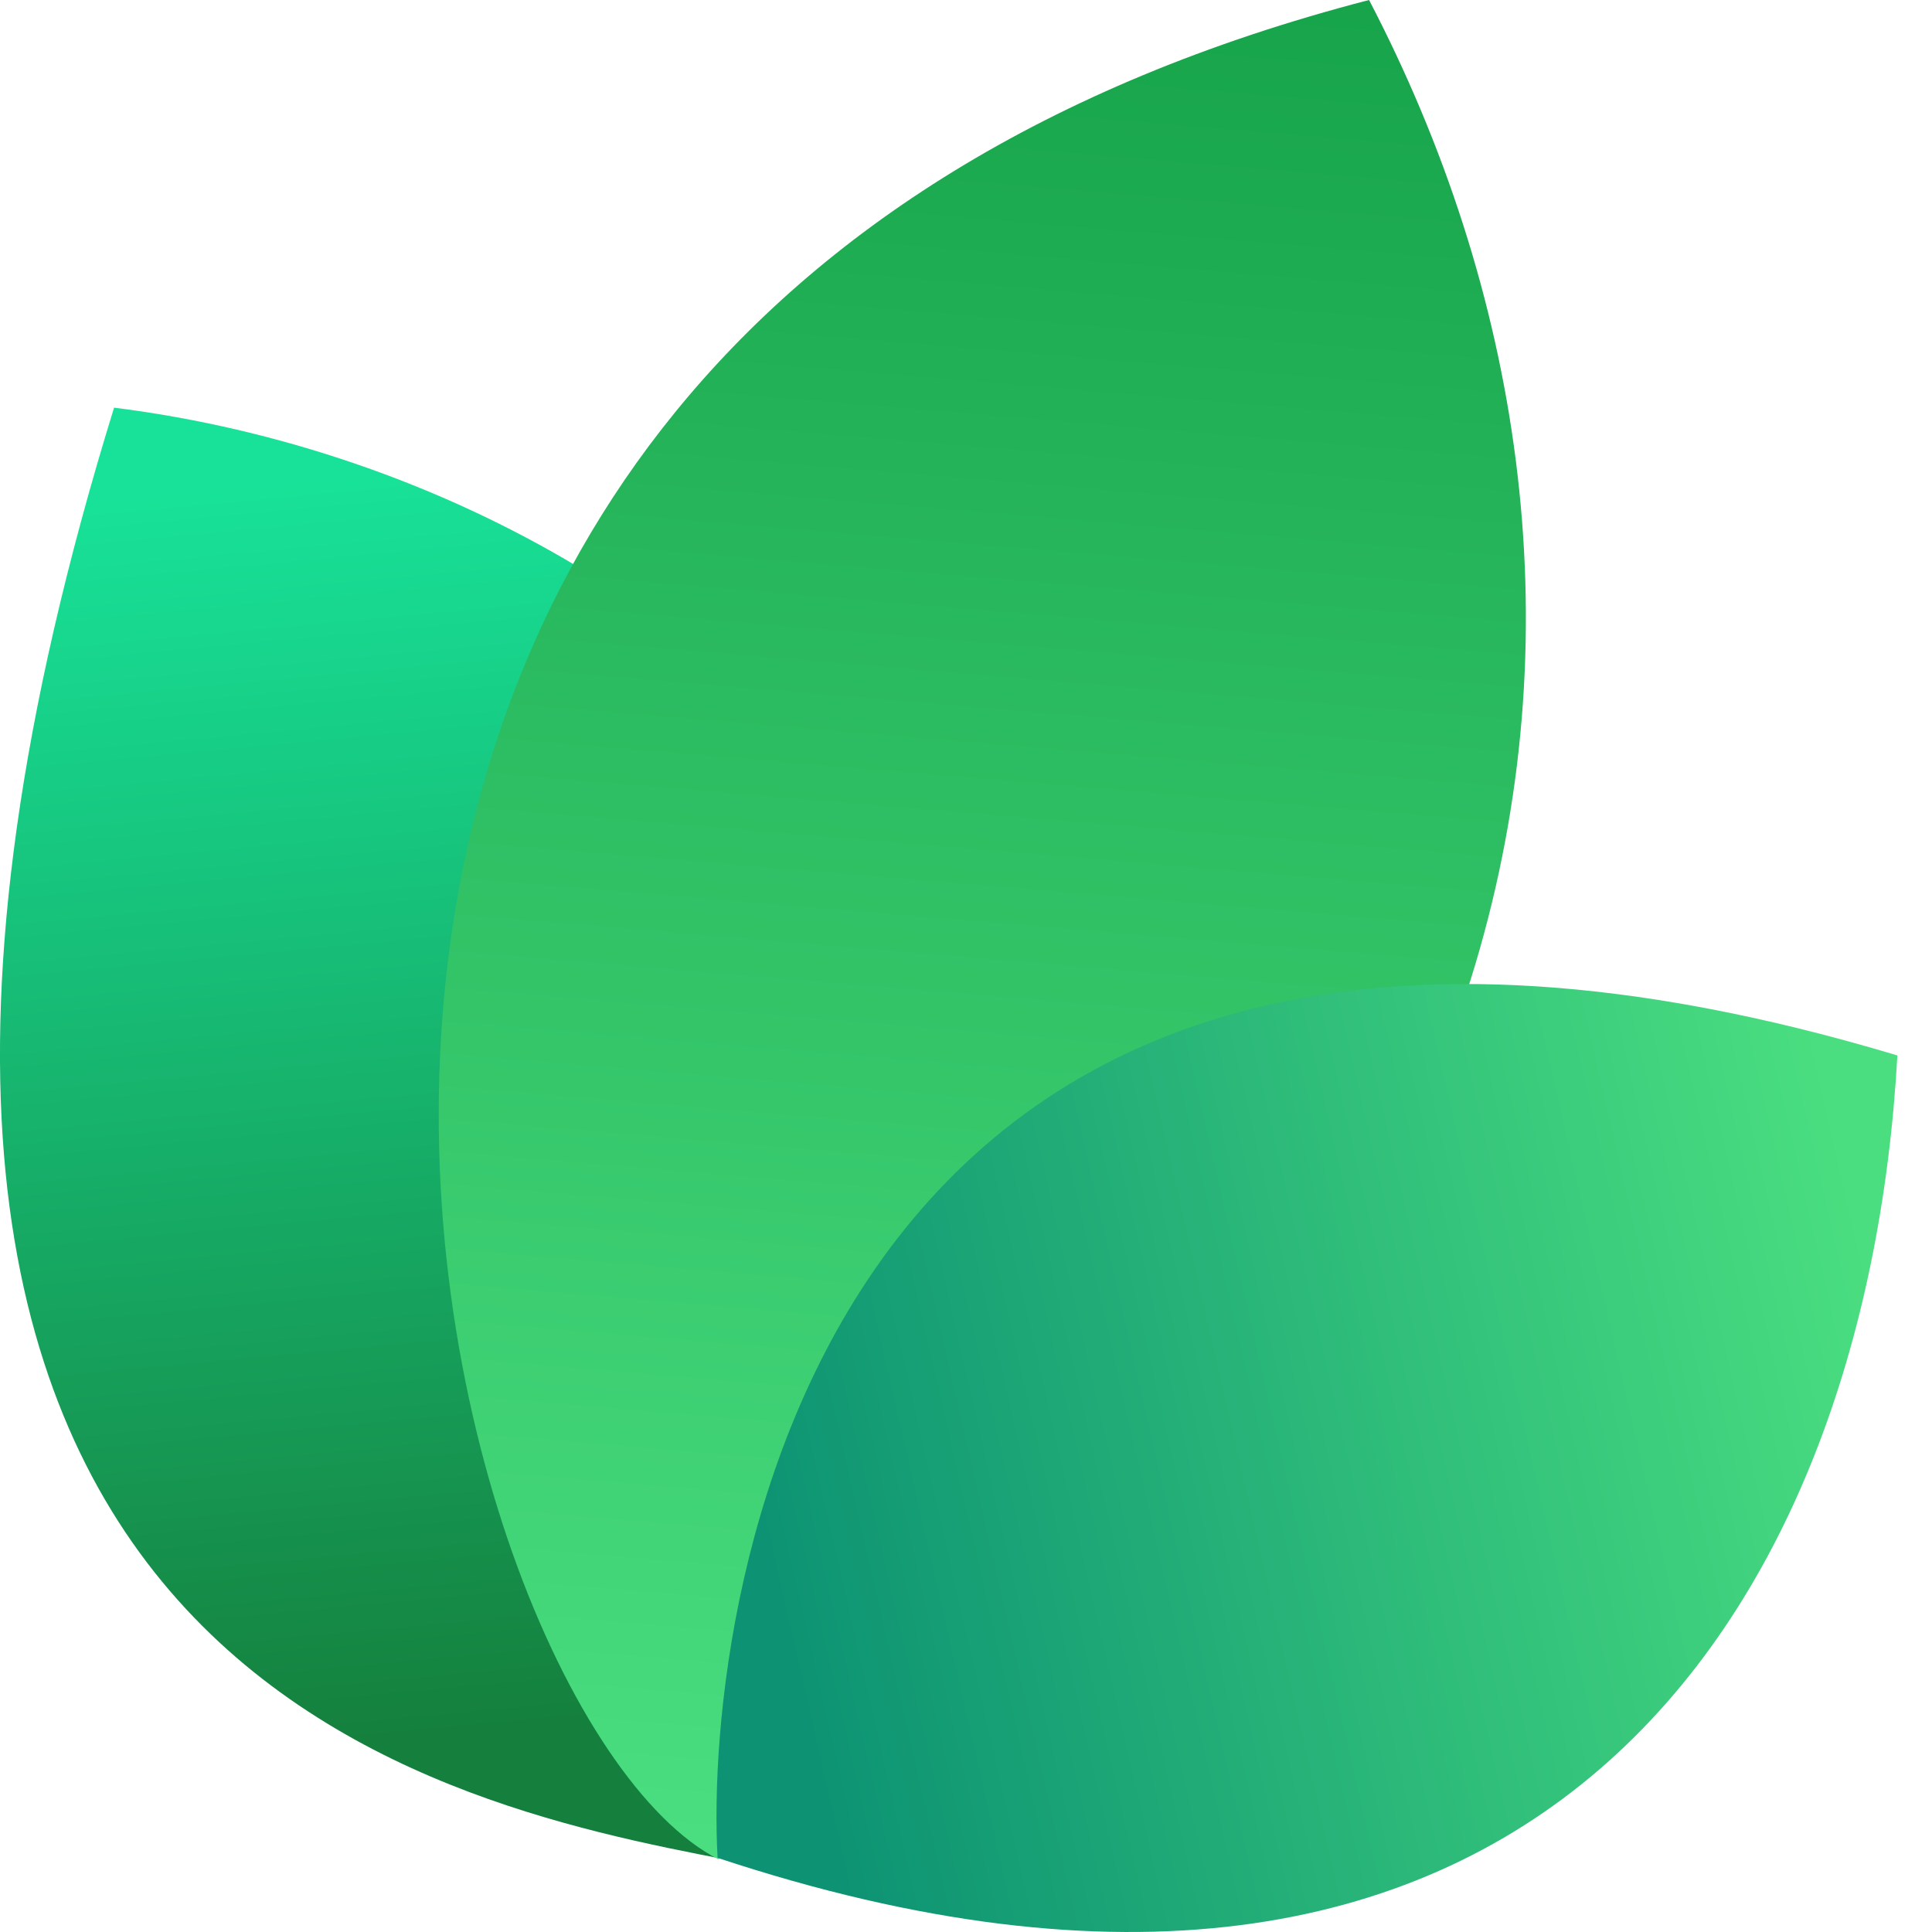
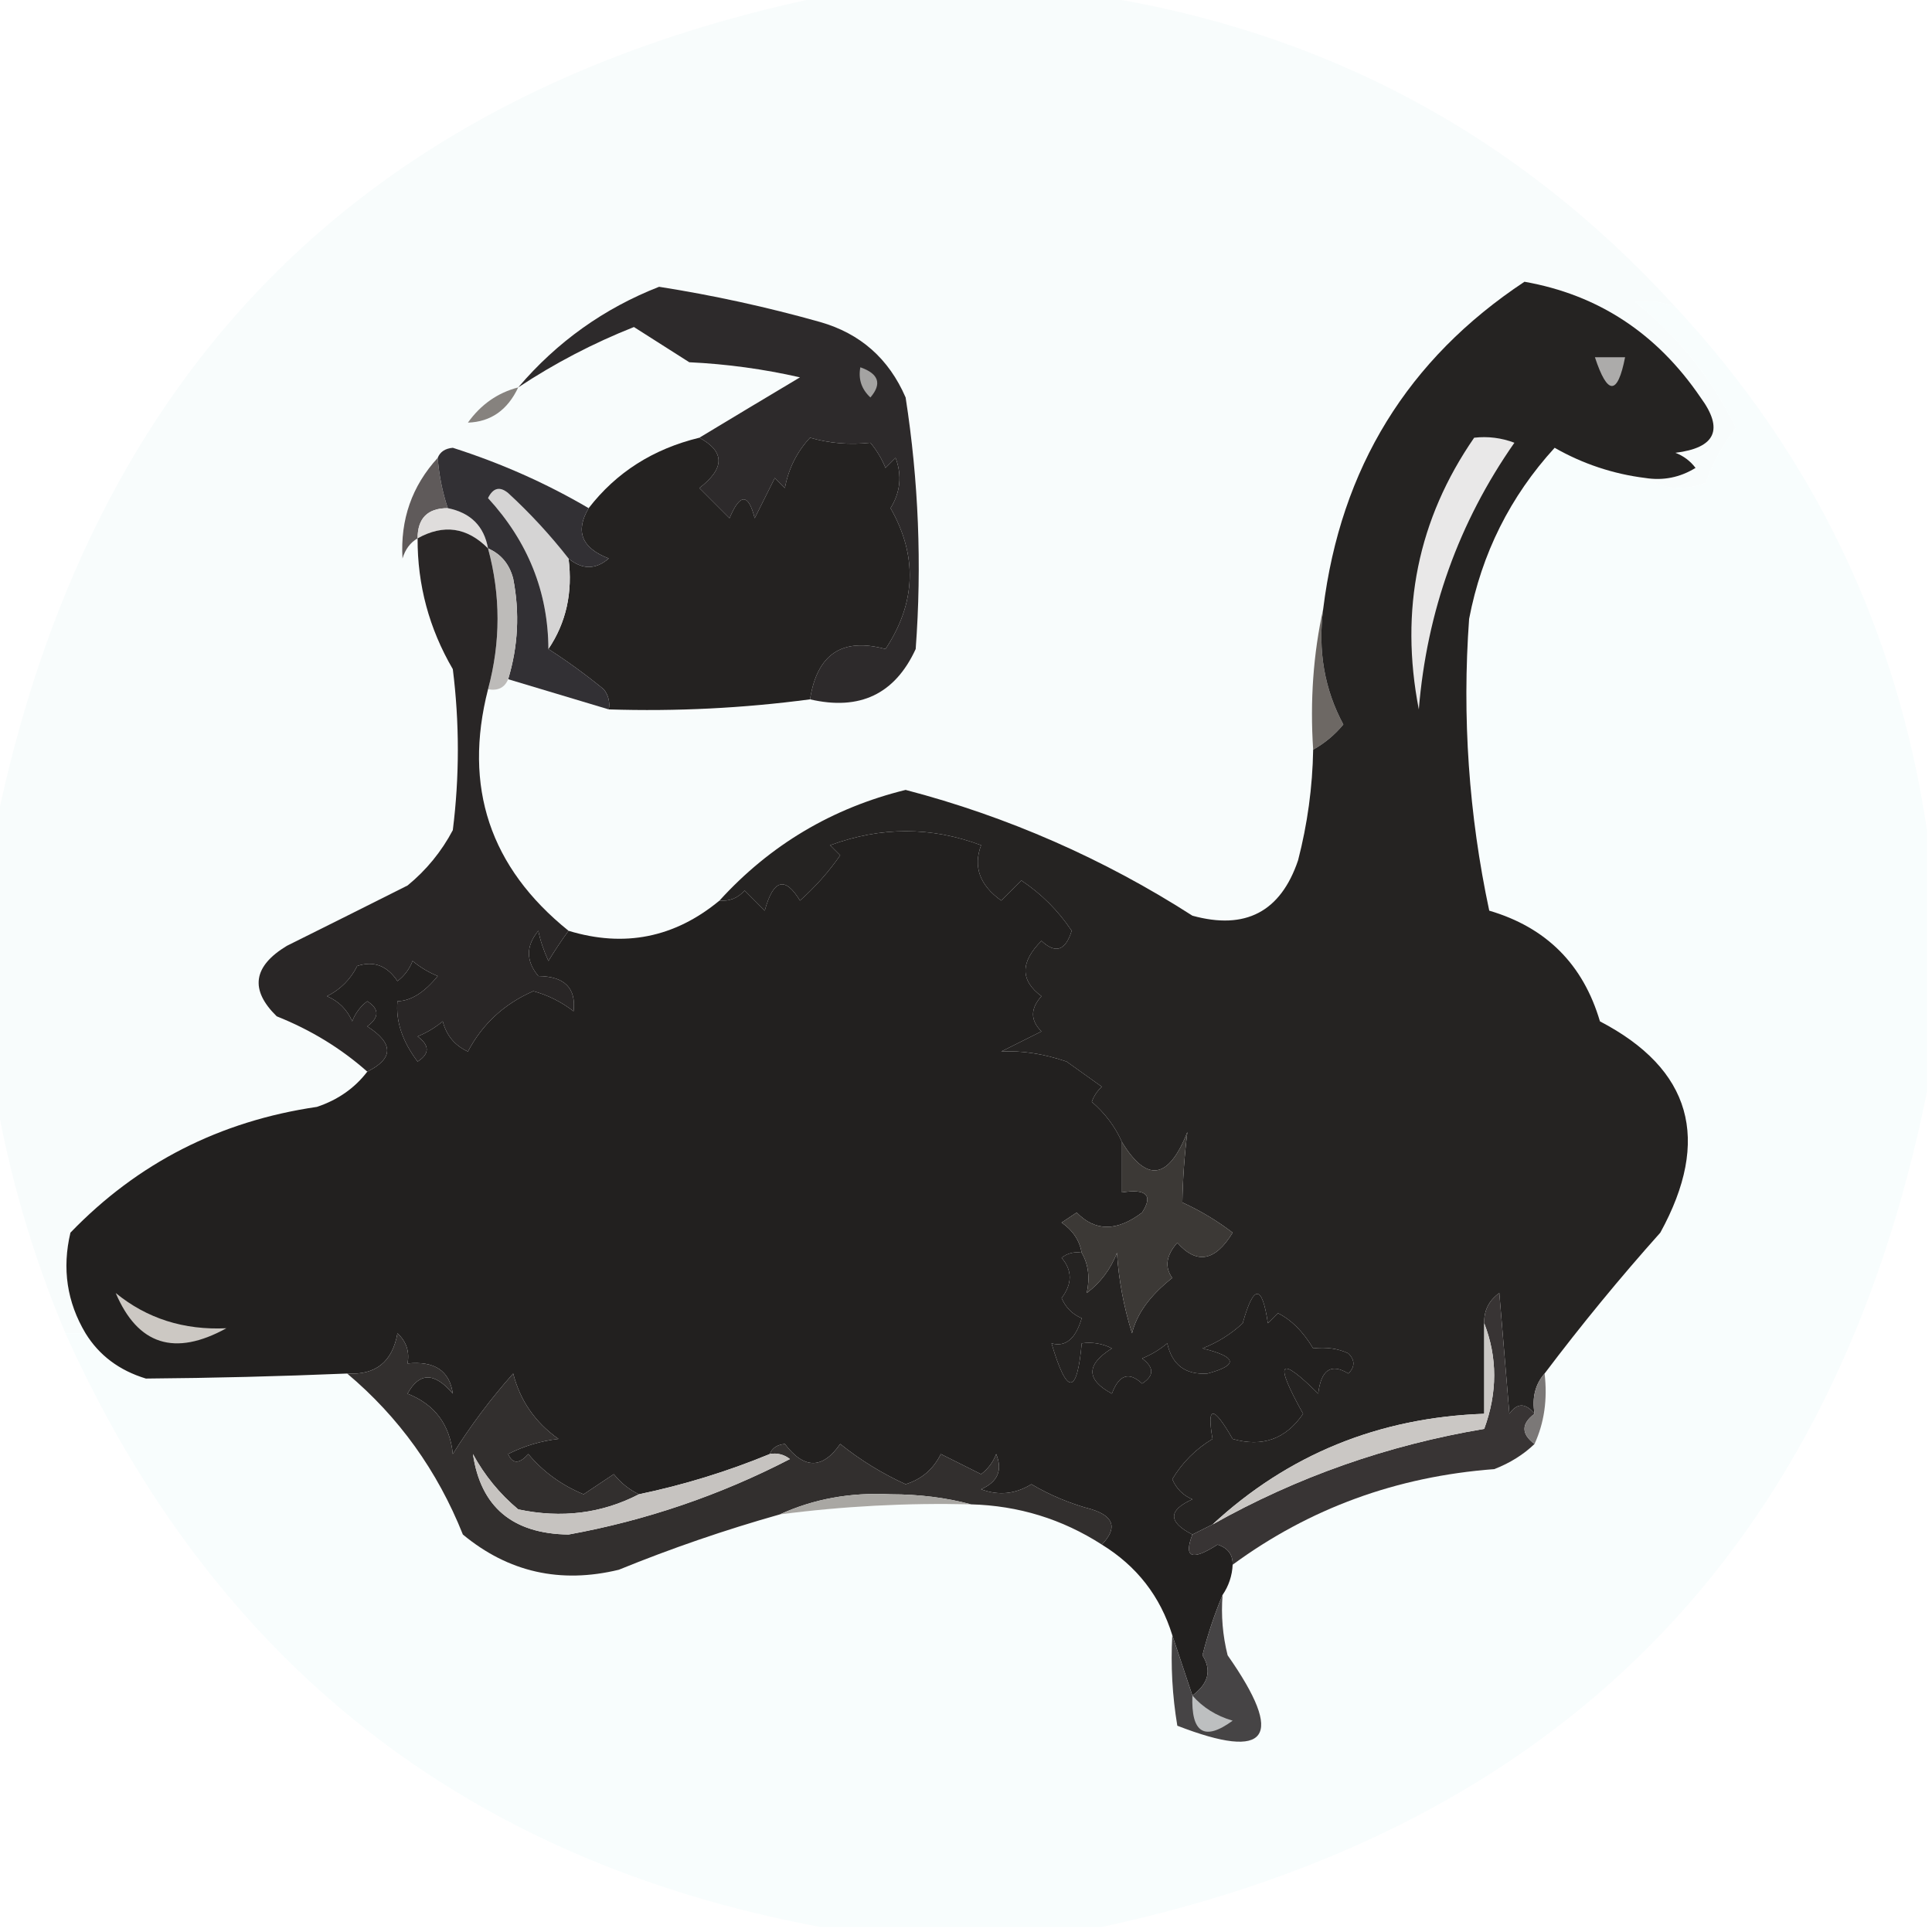
- <svg xmlns="http://www.w3.org/2000/svg" width="24" height="24" viewBox="0 0 24 24" fill="none">
-   <path d="M9.061 23.108C5.268 22.377 -3.391 20.627 1.417 5.064C9.634 6.099 16.973 14.064 9.061 23.108Z" fill="url(#paint0_linear_17557_2021)" />
-   <path d="M8.919 23.094C5.276 21.222 0.784 4.209 17.007 0C20.757 7.193 19.621 16.545 8.919 23.094Z" fill="url(#paint1_linear_17557_2021)" />
-   <path d="M8.914 23.079C8.735 19.882 10.159 9.085 23.57 13.111C23.181 20.123 18.984 26.418 8.914 23.079Z" fill="url(#paint2_linear_17557_2021)" />
-   <defs>
-     <linearGradient id="paint0_linear_17557_2021" x1="3.776" y1="5.916" x2="5.232" y2="21.559" gradientUnits="userSpaceOnUse">
-       <stop stop-color="#18E299" />
-       <stop offset="1" stop-color="#15803D" />
-     </linearGradient>
-     <linearGradient id="paint1_linear_17557_2021" x1="12.171" y1="-0.718" x2="10.19" y2="22.983" gradientUnits="userSpaceOnUse">
-       <stop stop-color="#16A34A" />
-       <stop offset="1" stop-color="#4ADE80" />
-     </linearGradient>
-     <linearGradient id="paint2_linear_17557_2021" x1="23.133" y1="15.353" x2="9.338" y2="18.52" gradientUnits="userSpaceOnUse">
-       <stop stop-color="#4ADE80" />
-       <stop offset="1" stop-color="#0D9373" />
-     </linearGradient>
-   </defs>
+ <svg xmlns="http://www.w3.org/2000/svg" width="192" height="192" style="shape-rendering:geometricPrecision;text-rendering:geometricPrecision;image-rendering:optimizeQuality;fill-rule:evenodd;clip-rule:evenodd">
+   <path fill="#f8fcfc" d="M82.5-.5h26q34.504 5.25 58 31-2.021-.792-4-.5 6.425 5.168 10 12.5a20.5 20.5 0 0 0-3 5.5q-3.318 1.185-6-.5 2.682.428 5-1a4.45 4.45 0 0 0-2-1.5q5.998-.74 2.5-5.5-6.502-9.558-17.5-11.5-17.4 11.523-20 32.5-1.479 6.705-1 14a47 47 0 0 1-1.5 11q-2.598 7.675-10.5 5.5A99 99 0 0 0 90 78.5q-10.937 2.691-18.5 11-6.685 5.53-15 3-11.722-9.441-8-24 1.487.257 2-1l10 3q10.065.32 20-1 7.409 1.722 10.5-5a109.4 109.4 0 0 0-1-25q-2.505-5.79-8.5-7.5a138 138 0 0 0-16-3.5q-8.23 3.222-14 10a62.5 62.5 0 0 1 11.5-6 941 941 0 0 1 5.5 3.5q5.567.262 11 1.5-5.095 3.039-10 6-6.883 1.67-11 7-6.297-3.696-13.5-6-1.148.105-1.5 1-3.843 4.2-3.5 10 .417-1.374 1.5-2-.03 6.95 3.5 13a64.3 64.3 0 0 1 0 16 17.8 17.8 0 0 1-4.5 5.5 3049 3049 0 0 1-12 6q-5.038 3.052-1 7 5.097 2.035 9 5.5-1.874 2.454-5 3.5-14.492 2.12-24.5 12.5-1.27 5.359 1.5 10h-2q-4.927-11.733-7-24v-26q14-69 83-83" style="opacity:.985" />
+   <path fill="#86827e" d="M51.5 38.5q-1.592 3.385-5 3.5 1.935-2.703 5-3.5" style="opacity:1" />
+   <path fill="#2d2a2b" d="M80.5 69.5q1.05-6.749 7.5-5 4.55-6.876.5-14 1.477-2.397.5-5l-1 1a9.5 9.5 0 0 0-1.5-2.5q-3.111.34-6-.5-1.96 2.118-2.5 5l-1-1-2 4q-.94-3.737-2.5 0l-3-3q3.82-2.931 0-5 4.905-2.961 10-6a62.7 62.7 0 0 0-11-1.5 941 941 0 0 0-5.5-3.5 62.5 62.5 0 0 0-11.5 6q5.77-6.778 14-10 8.104 1.275 16 3.5 5.995 1.71 8.5 7.5a109.4 109.4 0 0 1 1 25q-3.091 6.722-10.5 5" style="opacity:1" />
+   <path fill="#a4a3a2" d="M85.5 36.5q2.748.96 1 3-1.329-1.238-1-3" style="opacity:1" />
+   <path fill="#242221" d="M69.5 43.5q3.82 2.069 0 5l3 3q1.56-3.737 2.5 0l2-4 1 1q.54-2.882 2.5-5 2.889.84 6 .5a9.5 9.5 0 0 1 1.5 2.5l1-1q.977 2.603-.5 5 4.05 7.124-.5 14-6.45-1.749-7.5 5-9.935 1.32-20 1a2.43 2.43 0 0 0-.5-2 60 60 0 0 0-5.5-4q2.648-3.934 2-9 2.037 1.689 4 0-4.04-1.548-2-5 4.117-5.33 11-7" style="opacity:1" />
+   <path fill="#f8fdfd" d="M166.5 30.5q20.547 22.095 25 52v26q-13.817 68.317-82 83h-28q-52.898-9.896-75-59h2q2.031 3.294 6 4.5 9.974-.08 20-.5 7.695 6.469 11.5 16 6.776 5.613 15.5 3.5a151 151 0 0 1 16-5.5 124 124 0 0 1 19-1q7.078.193 13 4 5.21 3.206 7 9a41 41 0 0 0 .5 9q13.608 5.283 5-7a18.5 18.5 0 0 1-.5-6 5.73 5.73 0 0 0 1-3q11.455-8.408 26-9.5 2.35-.913 4-2.5 1.452-3.161 1-7a219 219 0 0 1 11.5-14q7.629-13.886-6-21-2.5-8.5-11-11a103 103 0 0 1-2-29q1.87-9.74 8.5-17a24 24 0 0 0 9 3q2.682 1.685 6 .5a20.5 20.5 0 0 1 3-5.5q-3.575-7.332-10-12.5 1.979-.292 4 .5" style="opacity:.986" />
+   <path fill="#5f5a5a" d="M43.5 45.5a20.7 20.7 0 0 0 1 5q-3 0-3 3-1.083.626-1.5 2-.343-5.8 3.5-10" style="opacity:1" />
+   <path fill="#dfdddc" d="M44.5 50.5q3.41.685 4 4-3.124-3.157-7-1 0-3 3-3" style="opacity:1" />
+   <path fill="#d5d4d4" d="M56.5 55.5q.648 5.066-2 9-.04-8.504-6-15 .752-1.532 2-.5a54 54 0 0 1 6 6.5" style="opacity:1" />
+   <path fill="#323034" d="M58.5 50.5q-2.04 3.452 2 5-1.963 1.689-4 0a54 54 0 0 0-6-6.5q-1.248-1.032-2 .5 5.96 6.496 6 15a60 60 0 0 1 5.5 4q.696.891.5 2l-10-3q1.488-4.918.5-10-.565-2.163-2.5-3-.59-3.315-4-4a20.7 20.7 0 0 1-1-5q.352-.895 1.5-1 7.203 2.304 13.5 6" style="opacity:1" />
+   <path fill="#bdbbb9" d="M48.5 54.5q1.935.837 2.5 3 .988 5.082-.5 10-.513 1.257-2 1 1.893-7.022 0-14" style="opacity:1" />
+   <path fill="#6d6864" d="M131.5 60.5q-.816 6.26 2 11.5a10.5 10.5 0 0 1-3 2.5q-.479-7.295 1-14" style="opacity:1" />
+   <path fill="#252322" d="M163.5 47.5a24 24 0 0 1-9-3q-6.63 7.26-8.5 17a103 103 0 0 0 2 29q8.5 2.5 11 11 13.629 7.114 6 21a219 219 0 0 0-11.5 14q-1.401 1.602-1 4-1.345-1.647-2.5 0l-1-12q-1.558 1.116-1.5 3v9q-15.716.56-27 11l-2 1q-3.647-1.862 0-3.5-1.392-.582-2-2a11.5 11.5 0 0 1 4-4q-.883-5.019 2 0 4.423 1.27 7-2.5-4.368-7.829 1.5-2 .426-3.578 3-2 1-1 0-2-1.512-.722-3.5-.5-1.502-2.507-3.5-3.5l-1 1q-.868-5.829-2.5 0a12.4 12.4 0 0 1-4 2.5q5.162 1.254.5 2.5-3.282.219-4-3a9.5 9.5 0 0 1-2.5 1.5q1.816 1.34 0 2.5-1.954-1.827-3 1-3.868-2.082 0-4.5a4.93 4.93 0 0 0-3-.5q-.702 7.782-3 0 2.087.587 3-2.5-1.392-.582-2-2 1.61-2.124 0-4a2.43 2.43 0 0 1 2-.5q.996 1.722.5 4a8.9 8.9 0 0 0 3-4 34.3 34.3 0 0 0 1.5 8q.708-2.916 4-5.5-1.17-1.61.5-3.5 2.894 3.275 5.5-1a26 26 0 0 0-5-3 66 66 0 0 1 .5-7q-2.792 7.089-6.5 1-1.011-2.287-3-4a3.65 3.65 0 0 1 1-1.5q-1.743-1.24-3.5-2.5-3.405-1.162-6.5-1l4-2q-1.672-1.647 0-3.5-3.178-2.329 0-5.5 2.093 1.972 3-1-2-3-5-5l-2 2q-3.207-2.3-2-5.5-7.435-2.792-15 0l1 1a25.5 25.5 0 0 1-4 4.5q-2.225-3.668-3.5 1l-2-2q-1.005 1.128-2.5 1 7.563-8.309 18.5-11A99 99 0 0 1 118.5 91q7.902 2.175 10.5-5.5a47 47 0 0 0 1.5-11 10.5 10.5 0 0 0 3-2.5q-2.816-5.24-2-11.5 2.6-20.977 20-32.5 10.998 1.942 17.5 11.5 3.498 4.76-2.5 5.5a4.45 4.45 0 0 1 2 1.5q-2.318 1.428-5 1" style="opacity:1" />
+   <path fill="#e9e8e8" d="M146.5 43.5a8.44 8.44 0 0 1 4 .5q-8.3 11.874-9.5 26.5-2.885-14.85 5.5-27" style="opacity:1" />
+   <path fill="#acabaa" d="M158.5 35.5h3q-1.119 5.715-3 0" style="opacity:1" />
+   <path fill="#22201f" d="M111.5 113.5v5q3.663-.571 2 2-3.744 2.846-6.5 0l-1.5 1q1.668 1.148 2 3a2.43 2.43 0 0 0-2 .5q1.61 1.876 0 4 .608 1.418 2 2-.913 3.087-3 2.5 2.298 7.782 3 0a4.93 4.93 0 0 1 3 .5q-3.868 2.418 0 4.5 1.046-2.827 3-1 1.816-1.16 0-2.5a9.5 9.5 0 0 0 2.5-1.5q.718 3.219 4 3 4.662-1.246-.5-2.5a12.4 12.4 0 0 0 4-2.5q1.632-5.829 2.5 0l1-1q1.998.993 3.5 3.5 1.988-.222 3.5.5 1 1 0 2-2.574-1.578-3 2-5.868-5.829-1.5 2-2.577 3.77-7 2.5-2.883-5.019-2 0a11.5 11.5 0 0 0-4 4q.608 1.418 2 2-3.647 1.638 0 3.5-1.338 3.47 2.5 1 1.545.504 1.5 2a5.73 5.73 0 0 1-1 3 42 42 0 0 0-2 6q1.4 2.227-1 4l-2-6q-1.79-5.794-7-9 2.34-2.444-1-3.5a23.7 23.7 0 0 1-6-2.5q-2.397 1.477-5 .5 2.487-1.088 1.5-3.5a4.45 4.45 0 0 1-1.5 2l-4-2q-1.124 2.268-3.5 3a30.7 30.7 0 0 1-6.5-4q-2.633 3.784-5.5 0-1.148.105-1.5 1a73.3 73.3 0 0 1-13 4q-1.437-.679-2.5-2l-3 2q-3.268-1.344-5.5-4-1.343 1.509-2 0a14.7 14.7 0 0 1 5-1.5q-3.465-2.456-4.5-6.5a60 60 0 0 0-6 8q-.442-4.398-4.5-6 1.773-3.218 4.5 0-.475-3.41-4.5-3 .329-1.763-1-3-.757 4.263-5 4-10.026.42-20 .5-3.969-1.206-6-4.5-2.77-4.641-1.5-10 10.008-10.38 24.5-12.5 3.126-1.046 5-3.5 3.95-1.966 0-4.5 1.816-1.34 0-2.5a4.45 4.45 0 0 0-1.5 2q-.75-1.75-2.5-2.5a6.54 6.54 0 0 0 3-3q2.452-.81 4 1.5a4.45 4.45 0 0 0 1.5-2 9.5 9.5 0 0 0 2.5 1.5q-2 2.455-4 2.5-.277 2.979 2 6 1.816-1.16 0-2.5a9.5 9.5 0 0 0 2.5-1.5q.552 2.115 2.5 3 2.17-4.113 6.5-6a11.3 11.3 0 0 1 4 2q.407-3.46-3.5-3.5-1.87-2.241 0-4.5.254 1.346 1 3a44 44 0 0 1 2-3q8.315 2.53 15-3 1.495.128 2.5-1l2 2q1.275-4.668 3.5-1a25.5 25.5 0 0 0 4-4.5l-1-1q7.565-2.792 15 0-1.207 3.2 2 5.5l2-2q3 2 5 5-.907 2.972-3 1-3.178 3.171 0 5.5-1.672 1.853 0 3.5l-4 2q3.095-.162 6.5 1 1.757 1.26 3.5 2.5a3.65 3.65 0 0 0-1 1.5q1.989 1.713 3 4" style="opacity:1" />
+   <path fill="#292626" d="M48.5 54.5q1.893 6.978 0 14-3.722 14.559 8 24a44 44 0 0 0-2 3q-.746-1.654-1-3-1.87 2.259 0 4.5 3.907.04 3.5 3.5a11.3 11.3 0 0 0-4-2q-4.33 1.887-6.5 6-1.948-.885-2.5-3a9.5 9.5 0 0 1-2.5 1.5q1.816 1.34 0 2.5-2.277-3.021-2-6 2-.045 4-2.5a9.5 9.5 0 0 1-2.5-1.5 4.45 4.45 0 0 1-1.5 2q-1.548-2.31-4-1.5a6.54 6.54 0 0 1-3 3q1.75.75 2.5 2.5a4.45 4.45 0 0 1 1.5-2q1.816 1.16 0 2.5 3.95 2.534 0 4.5-3.903-3.465-9-5.5-4.038-3.948 1-7 6.052-3.01 12-6a17.8 17.8 0 0 0 4.5-5.5 64.3 64.3 0 0 0 0-16q-3.53-6.05-3.5-13 3.876-2.157 7 1" style="opacity:1" />
+   <path fill="#3c3936" d="M107.5 124.5q-.332-1.852-2-3l1.5-1q2.756 2.846 6.5 0 1.663-2.571-2-2v-5q3.708 6.089 6.5-1a66 66 0 0 0-.5 7 26 26 0 0 1 5 3q-2.606 4.275-5.5 1-1.67 1.89-.5 3.5-3.292 2.584-4 5.5a34.3 34.3 0 0 1-1.5-8 8.9 8.9 0 0 1-3 4q.496-2.278-.5-4" style="opacity:1" />
+   <path fill="#ccc8c3" d="M11.5 128.5q4.657 3.801 11 3.5-7.704 4.243-11-3.5" style="opacity:1" />
+   <path fill="#383434" d="M152.5 140.5q-2 1.5 0 3-1.65 1.587-4 2.5-14.545 1.092-26 9.5.045-1.496-1.5-2-3.837 2.47-2.5-1l2-1q12.585-7.08 27-9.5 1.98-5.401 0-10.5-.058-1.884 1.5-3l1 12q1.155-1.647 2.5 0" style="opacity:1" />
+   <path fill="#7b7877" d="M153.5 136.5q.452 3.839-1 7-2-1.5 0-3-.401-2.398 1-4" style="opacity:1" />
+   <path fill="#cac7c4" d="M147.5 131.5q1.98 5.099 0 10.5-14.415 2.42-27 9.5 11.284-10.44 27-11z" style="opacity:1" />
+   <path fill="#322f2e" d="M63.5 148.5q-5.541 2.868-12 1.5a18.8 18.8 0 0 1-4.5-5.5q1.156 7.886 9.5 8a78.1 78.1 0 0 0 22-7.5 2.43 2.43 0 0 0-2-.5q.352-.895 1.5-1 2.867 3.784 5.5 0a30.7 30.7 0 0 0 6.5 4q2.376-.732 3.5-3l4 2a4.45 4.45 0 0 0 1.5-2q.987 2.412-1.5 3.5 2.603.977 5-.5a23.7 23.7 0 0 0 6 2.5q3.34 1.056 1 3.5-5.922-3.807-13-4-3.716-.996-8-1-5.953-.309-11 2a151 151 0 0 0-16 5.5q-8.724 2.113-15.5-3.5-3.805-9.531-11.5-16 4.244.263 5-4 1.329 1.237 1 3 4.025-.41 4.5 3-2.727-3.218-4.5 0 4.058 1.602 4.5 6a60 60 0 0 1 6-8q1.035 4.044 4.5 6.5a14.7 14.7 0 0 0-5 1.5q.657 1.509 2 0 2.232 2.656 5.5 4l3-2q1.063 1.321 2.5 2" style="opacity:1" />
+   <path fill="#a9a7a3" d="M96.5 149.5a124 124 0 0 0-19 1q5.047-2.309 11-2 4.284.004 8 1" style="opacity:1" />
+   <path fill="#c6c3c0" d="M63.5 148.5a73.3 73.3 0 0 0 13-4 2.43 2.43 0 0 1 2 .5 78.1 78.1 0 0 1-22 7.5q-8.344-.114-9.5-8a18.8 18.8 0 0 0 4.5 5.5q6.459 1.368 12-1.5" style="opacity:1" />
+   <path fill="#464445" d="M121.5 158.5a18.5 18.5 0 0 0 .5 6q8.608 12.283-5 7a41 41 0 0 1-.5-9l2 6q2.4-1.773 1-4a42 42 0 0 1 2-6" style="opacity:1" />
+   <path fill="#bdbfc0" d="M118.5 168.5q1.55 1.78 4 2.5-4.213 3.084-4-2.5" style="opacity:1" />
</svg>
